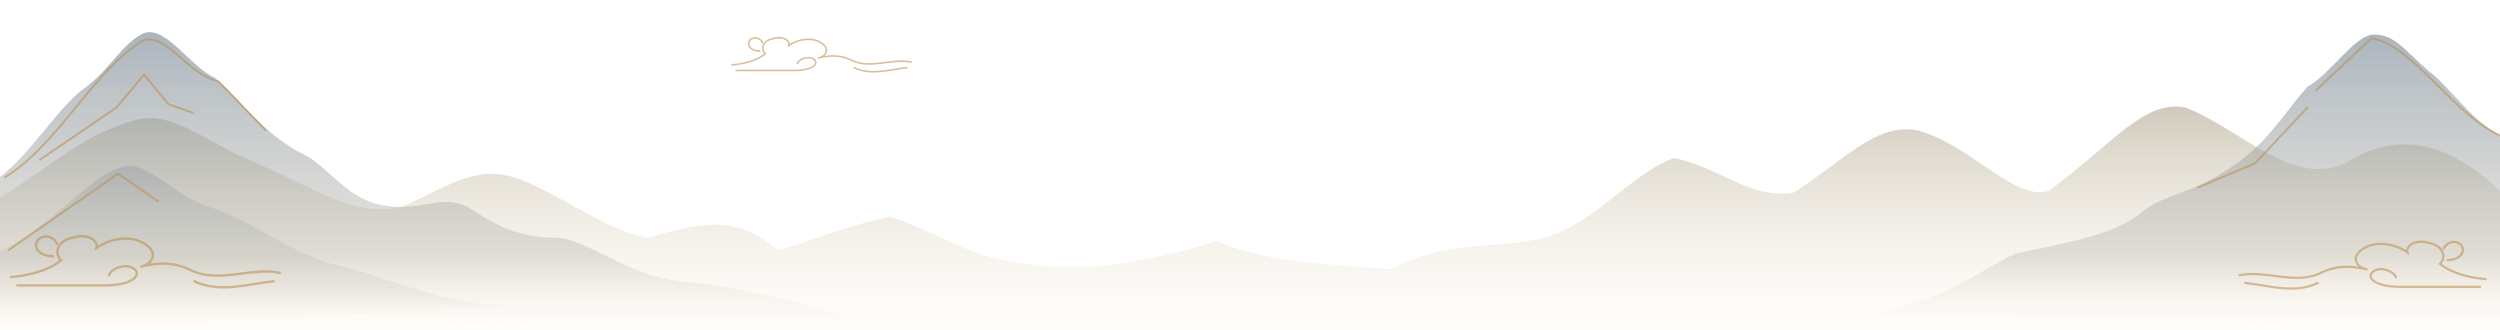
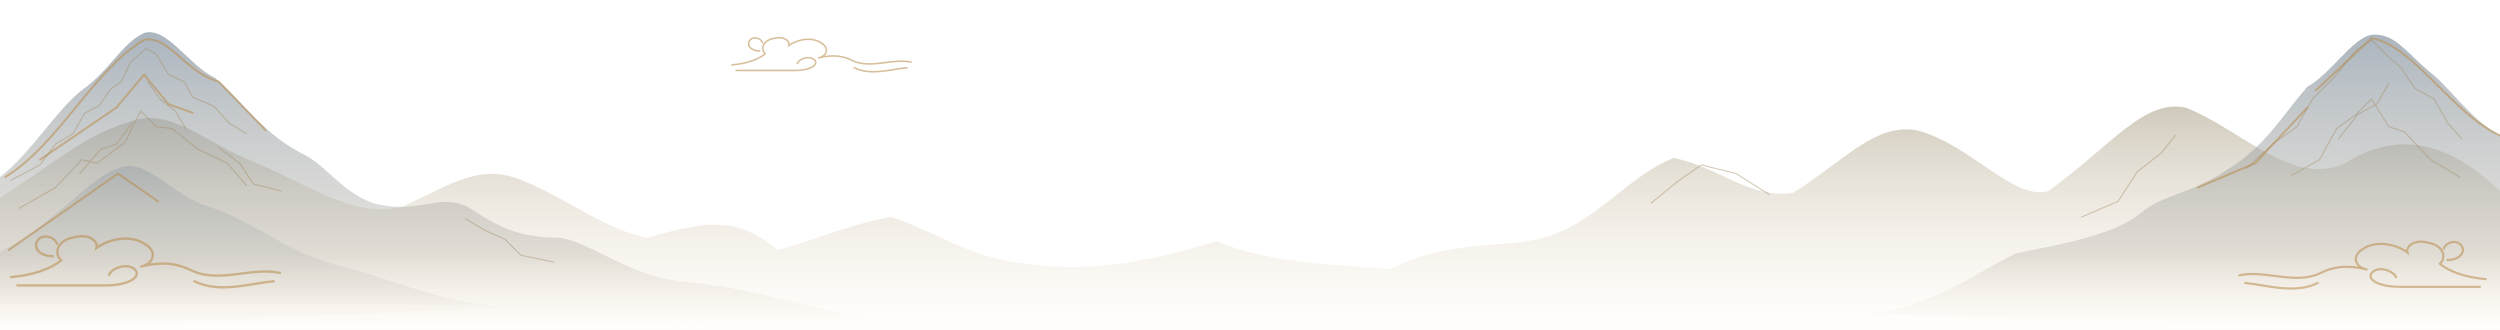
<svg xmlns="http://www.w3.org/2000/svg" width="1440" height="190" viewBox="0 0 1440 190" preserveAspectRatio="xMidYMax slice">
  <defs>
    <linearGradient id="far" x2="0" y2="1">
      <stop stop-color="#a79c84" stop-opacity=".54" />
      <stop offset="1" stop-color="#f6e6ca" stop-opacity=".05" />
    </linearGradient>
    <linearGradient id="near" x2="0" y2="1">
      <stop stop-color="#8392a0" stop-opacity=".68" />
      <stop offset=".75" stop-color="#b6b2a6" stop-opacity=".35" />
      <stop offset="1" stop-color="#f6e6ca" stop-opacity="0" />
    </linearGradient>
  </defs>
  <g>
    <path fill="url(#far)" d="M0 114C37 90 49 78 75 70C97 62 116 80 141 91C180 107 203 126 232 119C262 105 277 94 301 104C324 113 350 133 373 137C410 126 426 126 448 144C465 140 486 130 513 125C539 133 558 149 592 152C633 158 670 148 701 139C730 151 760 152 801 155C840 135 873 146 900 133C924 122 941 100 964 91C990 96 1008 115 1033 111C1063 92 1080 71 1104 75C1135 83 1160 116 1180 110C1217 83 1235 57 1259 62C1292 75 1320 108 1351 94C1382 74 1412 83 1440 110V190H0Z" />
    <path fill="url(#near)" d="M0 102C18 88 32 64 47 52C63 41 70 25 83 19C96 15 109 38 124 45C141 60 152 78 177 90C190 98 198 111 215 117C241 124 252 111 269 119C285 129 296 137 323 137C341 140 361 158 391 162C428 165 459 175 498 184L0 190ZM1440 78C1423 69 1411 50 1399 41C1385 29 1379 19 1366 20C1355 22 1342 43 1329 50C1315 66 1305 84 1284 97C1262 112 1246 112 1234 122C1218 136 1184 141 1161 146C1138 157 1122 172 1080 181L1440 190Z" />
    <path fill="url(#near)" opacity=".48" d="M0 145C30 130 53 101 68 97C84 90 98 112 120 119C146 127 166 146 195 153C222 159 248 173 290 177L0 190Z" />
  </g>
  <g stroke="#b98d4e" stroke-width="1.15" fill="none" opacity=".56" stroke-linecap="round">
    <path d="M3 102C34 83 54 40 83 23C97 20 107 42 126 47L153 75M23 92L67 62L83 43L97 60L111 65M1440 78C1413 66 1390 26 1366 22L1334 52M1329 62L1299 94L1266 108M5 144L68 100L91 116" />
    <g transform="translate(4 126) scale(1.2)">
      <path d="M2 28C13 27 21 24 26 20C22 16 25 10 32 9C38 7 44 10 43 14C50 9 60 8 66 12C73 16 70 22 64 23C76 20 83 22 89 25C102 31 118 23 131 26M5 32H47C60 32 65 27 61 24C57 21 50 24 49 27M90 30C102 36 117 31 128 30M22 18C16 18 12 14 15 10C18 7 23 9 24 12" />
    </g>
    <g transform="translate(1434 130) scale(-1.1 1.1)">
      <path d="M2 28C13 27 21 24 26 20C22 16 25 10 32 9C38 7 44 10 43 14C50 9 60 8 66 12C73 16 70 22 64 23C76 20 83 22 89 25C102 31 118 23 131 26M5 32H47C60 32 65 27 61 24C57 21 50 24 49 27M90 30C102 36 117 31 128 30M22 18C16 18 12 14 15 10C18 7 23 9 24 12" />
    </g>
    <g transform="translate(420 15) scale(.8)">
      <path d="M2 28C13 27 21 24 26 20C22 16 25 10 32 9C38 7 44 10 43 14C50 9 60 8 66 12C73 16 70 22 64 23C76 20 83 22 89 25C102 31 118 23 131 26M5 32H47C60 32 65 27 61 24C57 21 50 24 49 27M90 30C102 36 117 31 128 30M22 18C16 18 12 14 15 10C18 7 23 9 24 12" />
    </g>
  </g>
+   <g fill="none" stroke="#a48a64" stroke-linecap="round" stroke-width=".65" opacity=".44">
+     <path d="M6 104l17-9 9-12 10-6 7-12 8-4 7-10 6-4 5-11 9-8 6 3 7 12 9 4 5 9 12 5 9 10 10 6M11 120l21-12 15-16 9 2 16-12 9-18 9 9 9 1 15 12 17 8 11 13M46 100l12-14 9-3 9-12M85 47l7 10 9 7 6 10M126 85l12 9 8 12 16 4M1418 80l-8-9-8-14-11-6-8-12-8-7-9-9-9 6-12 15-13 13-9 16-14 10-15 14M1417 102l-17-10-15-16-9-3-10-16-9 9-11 8-10 18-16 9M1376 48l-7 12-11 6-11 14M1253 78l-8 10-14 11-11 17-21 9M268 126l12 7 11 5 9 9 19 4M1019 112l-19-12-20-5-13 9-16 13" />
+   </g>
</svg>
